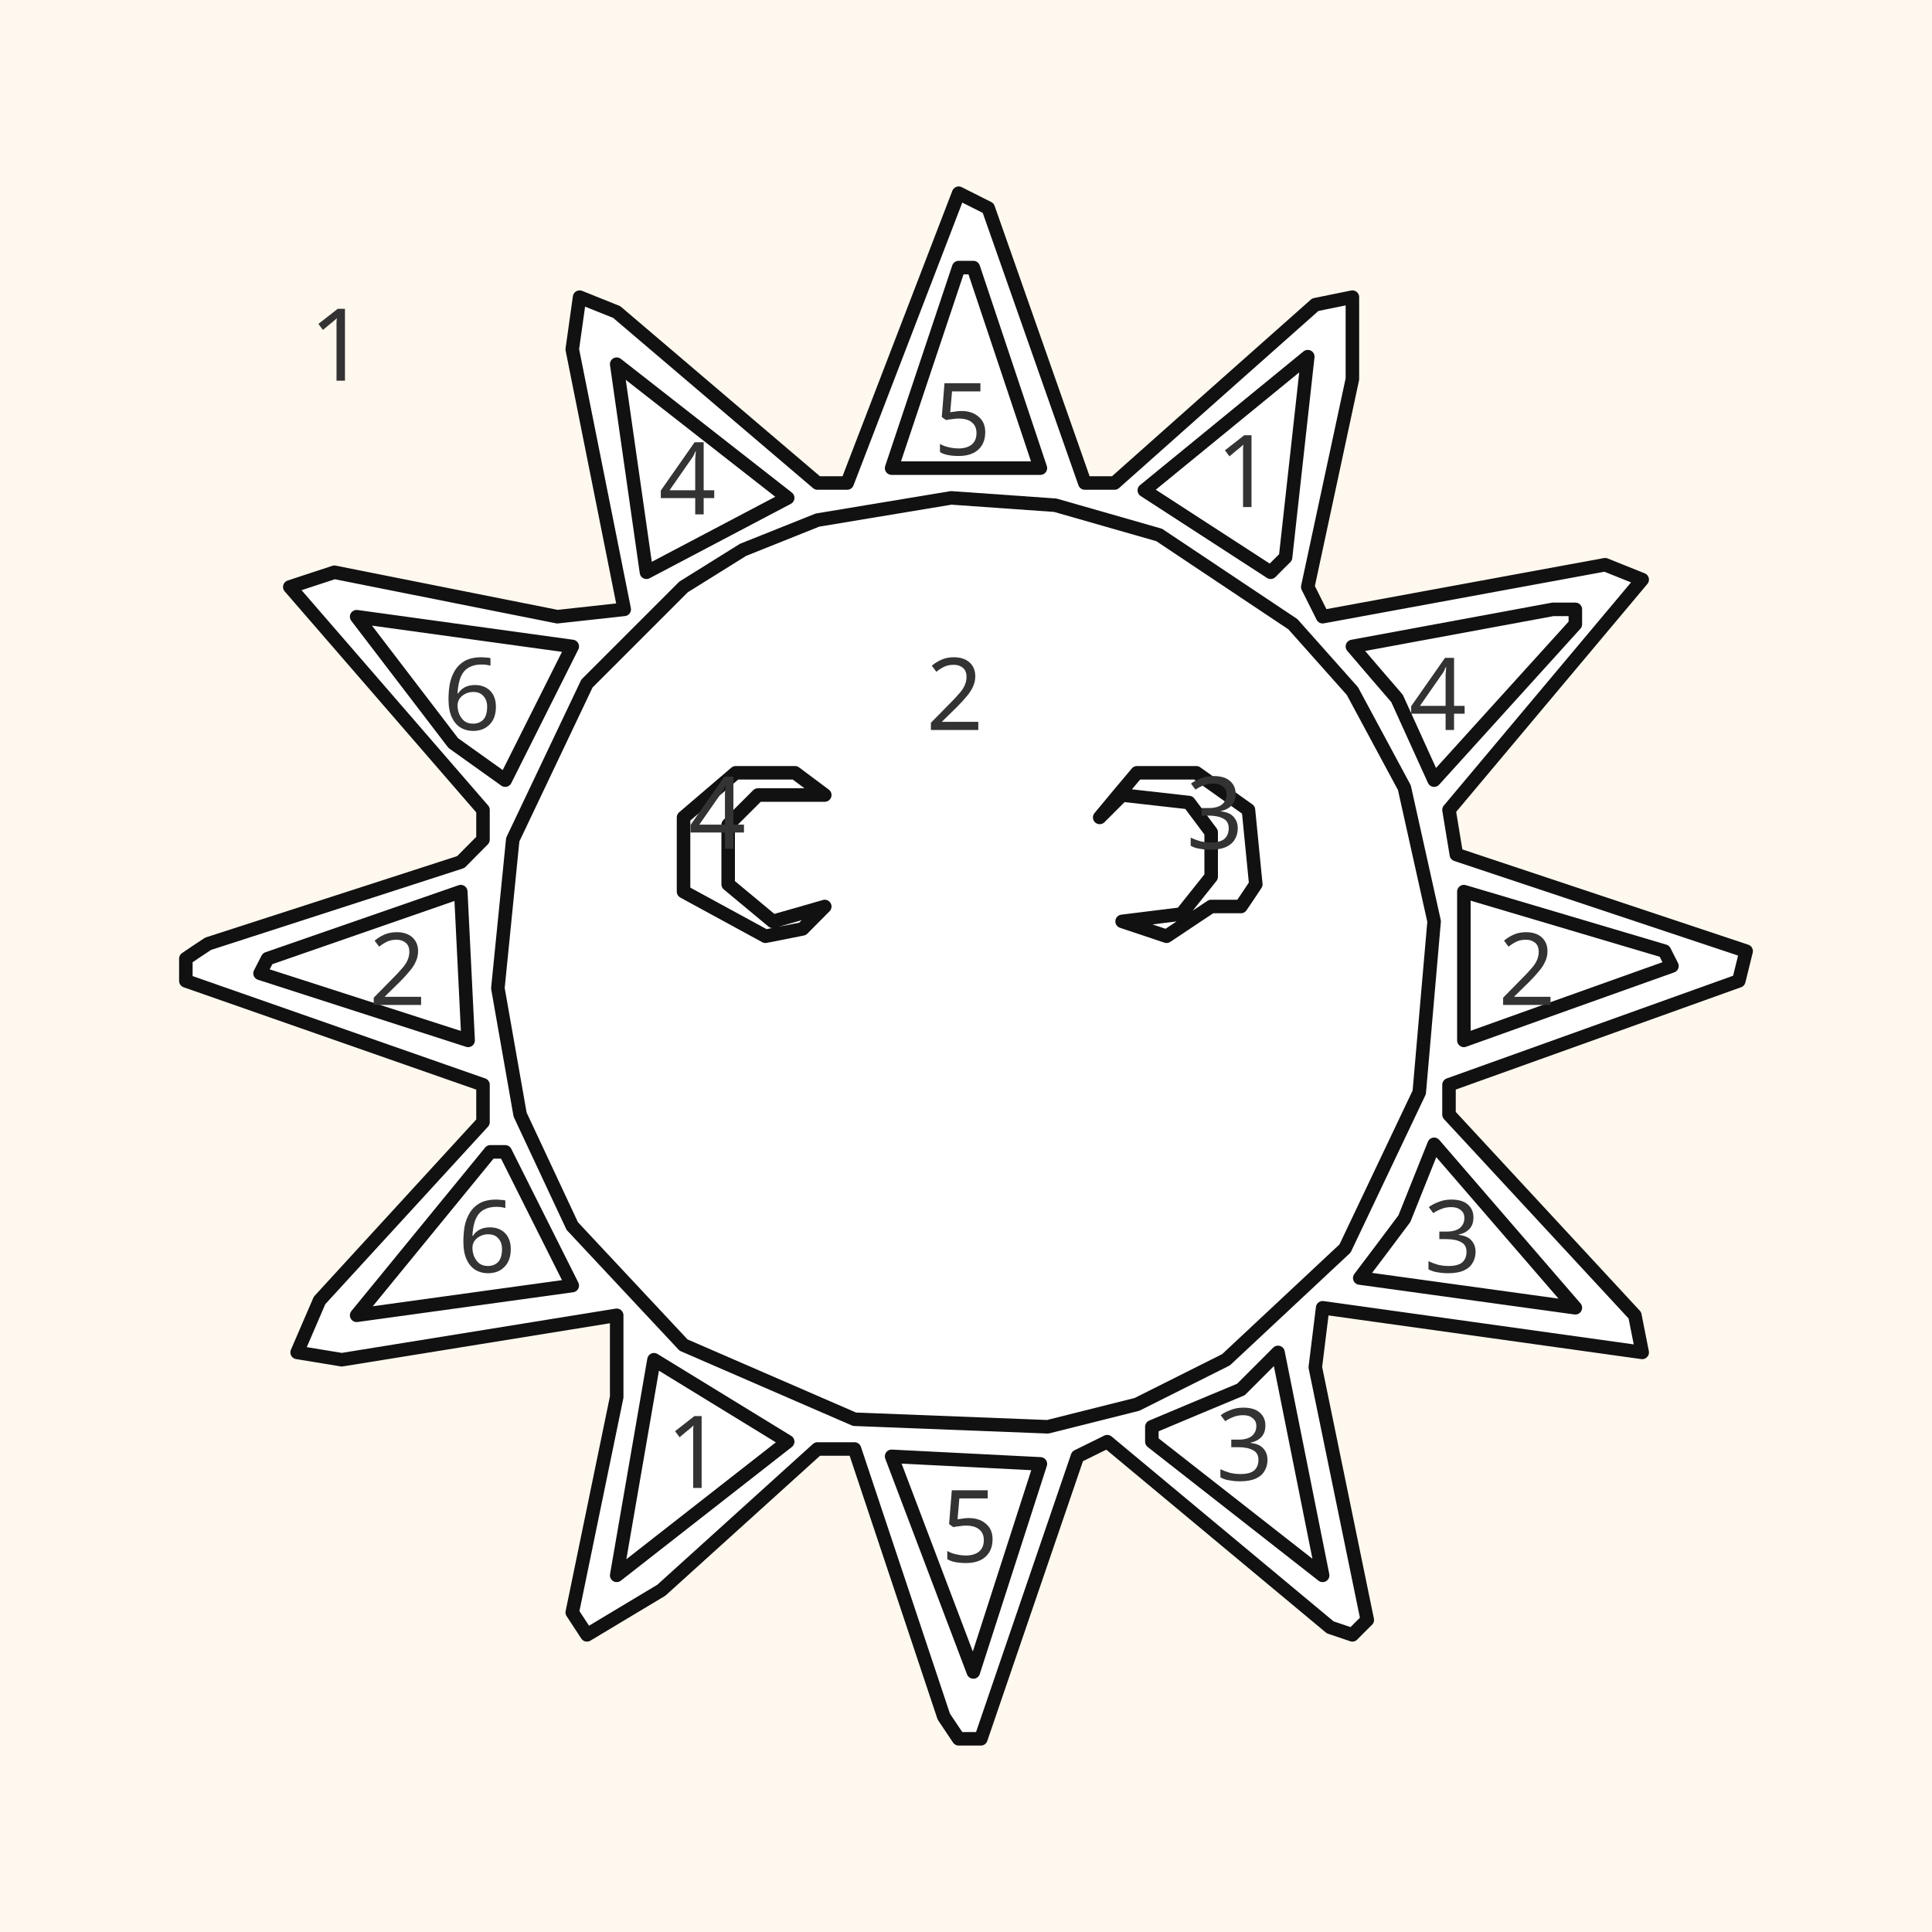
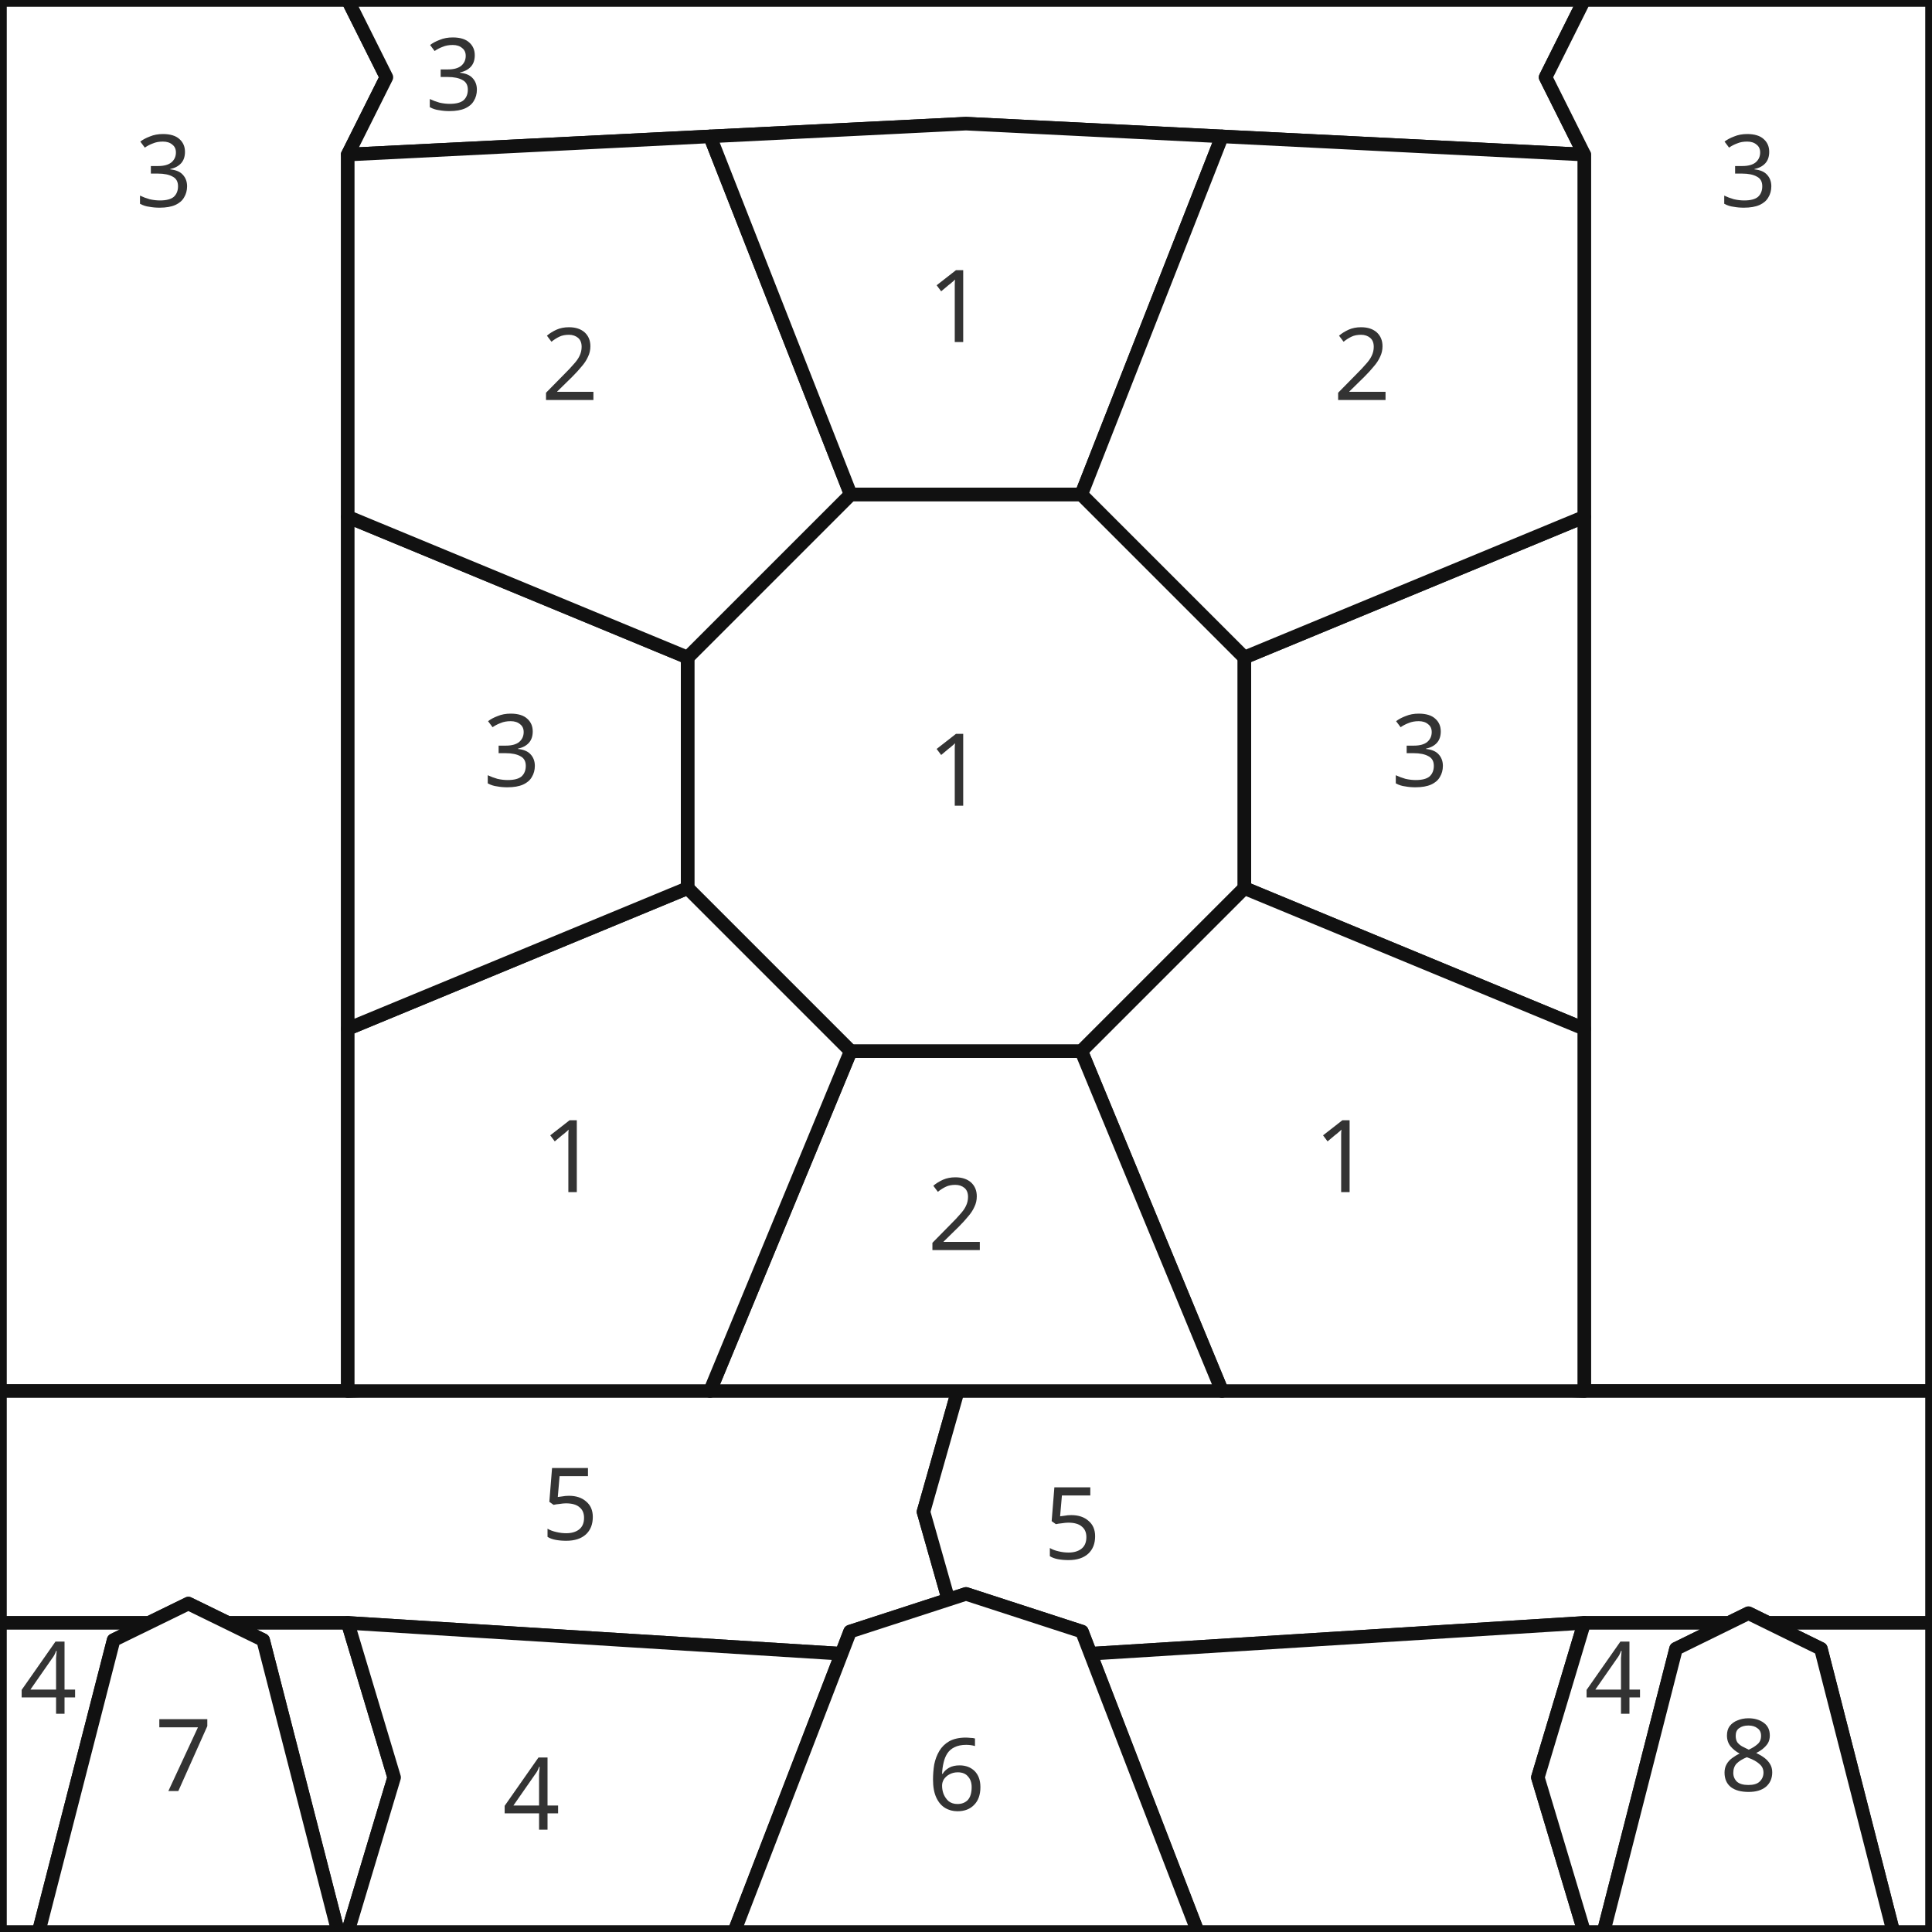
<svg xmlns="http://www.w3.org/2000/svg" viewBox="0 0 100 100">
  <rect width="100" height="100" fill="#fff8ee" />
-   <path d="M49.62 10.00Q46.73 17.50 43.85 25.00Q43.08 25.00 42.31 25.00Q37.12 20.58 31.92 16.15Q30.96 15.77 30.00 15.38Q29.81 16.73 29.62 18.08Q30.96 24.81 32.31 31.54Q30.58 31.73 28.85 31.92Q23.08 30.77 17.31 29.62Q16.15 30.00 15.00 30.38Q20.00 36.15 25.00 41.92Q25.00 42.69 25.00 43.46Q24.42 44.04 23.85 44.62Q17.31 46.73 10.77 48.85Q10.19 49.23 9.62 49.62Q9.62 50.19 9.62 50.77Q17.31 53.46 25.00 56.15Q25.00 57.12 25.00 58.08Q20.77 62.69 16.54 67.31Q15.96 68.65 15.38 70.00Q16.54 70.19 17.69 70.38Q24.81 69.23 31.92 68.08Q31.92 70.19 31.92 72.31Q30.77 77.88 29.62 83.46Q30.00 84.04 30.38 84.62Q32.31 83.46 34.23 82.31Q38.27 78.65 42.31 75.00Q43.27 75.00 44.23 75.00Q46.54 81.92 48.85 88.85Q49.23 89.42 49.62 90.00Q50.19 90.00 50.77 90.00Q53.27 82.69 55.77 75.38Q56.54 75.00 57.31 74.62Q63.08 79.42 68.85 84.23Q69.42 84.42 70.00 84.62Q70.38 84.23 70.77 83.85Q69.42 77.31 68.08 70.77Q68.27 69.23 68.46 67.69Q76.73 68.85 85.00 70.00Q84.81 69.04 84.62 68.08Q79.81 62.88 75.00 57.69Q75.00 56.92 75.00 56.15Q82.50 53.46 90.00 50.77Q90.19 50.00 90.38 49.23Q82.88 46.73 75.38 44.23Q75.19 43.08 75.00 41.92Q80.00 35.96 85.00 30.00Q84.04 29.62 83.08 29.23Q75.77 30.58 68.46 31.92Q68.08 31.15 67.69 30.38Q68.85 25.00 70.00 19.62Q70.00 17.50 70.00 15.38Q69.04 15.58 68.08 15.77Q62.88 20.38 57.69 25.00Q56.92 25.00 56.15 25.00Q53.65 17.88 51.15 10.77Q50.38 10.38 49.62 10.00Z" fill="#fff" stroke="#111" stroke-width="0.7" stroke-linejoin="round" />
-   <text x="17.5" y="17.9" text-anchor="middle" dominant-baseline="middle" font-family="Tahoma, sans-serif" font-size="5.2" fill="#333">1</text>
-   <path d="M49.23 25.77Q51.92 25.96 54.62 26.15Q57.31 26.92 60.00 27.69Q63.46 30.00 66.92 32.31Q68.46 34.04 70.00 35.77Q71.35 38.27 72.69 40.77Q73.46 44.23 74.23 47.69Q73.85 52.12 73.46 56.54Q71.54 60.58 69.62 64.62Q66.54 67.50 63.46 70.38Q61.15 71.54 58.85 72.69Q56.54 73.27 54.23 73.85Q49.23 73.65 44.23 73.46Q39.81 71.54 35.38 69.62Q32.50 66.54 29.62 63.46Q28.27 60.58 26.92 57.69Q26.35 54.42 25.77 51.15Q26.15 47.31 26.54 43.46Q28.46 39.42 30.38 35.38Q32.88 32.88 35.38 30.38Q36.92 29.42 38.46 28.46Q40.38 27.69 42.31 26.92Q45.77 26.35 49.23 25.77Z" fill="#fff" stroke="#111" stroke-width="0.7" stroke-linejoin="round" />
-   <text x="49.42" y="35.98" text-anchor="middle" dominant-baseline="middle" font-family="Tahoma, sans-serif" font-size="5.2" fill="#333">2</text>
-   <path d="M74.23 59.23Q77.88 63.46 81.54 67.69Q75.96 66.92 70.38 66.15Q71.54 64.62 72.69 63.08Q73.46 61.15 74.23 59.23Z" fill="#fff" stroke="#111" stroke-width="0.7" stroke-linejoin="round" />
-   <text x="75.19" y="64.05" text-anchor="middle" dominant-baseline="middle" font-family="Tahoma, sans-serif" font-size="5.2" fill="#333">3</text>
-   <path d="M80.38 31.54Q80.96 31.54 81.54 31.54Q81.54 31.92 81.54 32.31Q77.88 36.35 74.23 40.38Q73.27 38.27 72.31 36.15Q71.15 34.81 70.00 33.46Q75.19 32.50 80.38 31.54Z" fill="#fff" stroke="#111" stroke-width="0.7" stroke-linejoin="round" />
-   <text x="74.42" y="35.98" text-anchor="middle" dominant-baseline="middle" font-family="Tahoma, sans-serif" font-size="5.2" fill="#333">4</text>
-   <path d="M49.62 13.85Q50.00 13.85 50.38 13.85Q52.12 19.04 53.85 24.23Q50.00 24.23 46.15 24.23Q47.88 19.04 49.62 13.85Z" fill="#fff" stroke="#111" stroke-width="0.7" stroke-linejoin="round" />
-   <text x="49.81" y="21.75" text-anchor="middle" dominant-baseline="middle" font-family="Tahoma, sans-serif" font-size="5.2" fill="#333">5</text>
-   <path d="M25.38 59.62Q25.77 59.62 26.15 59.62Q27.88 63.08 29.62 66.54Q24.04 67.31 18.46 68.08Q21.92 63.85 25.38 59.62Z" fill="#fff" stroke="#111" stroke-width="0.7" stroke-linejoin="round" />
-   <text x="25.19" y="64.05" text-anchor="middle" dominant-baseline="middle" font-family="Tahoma, sans-serif" font-size="5.2" fill="#333">6</text>
-   <path d="M67.69 18.46Q67.12 23.65 66.54 28.85Q66.15 29.23 65.77 29.62Q62.50 27.50 59.23 25.38Q63.46 21.92 67.69 18.46Z" fill="#fff" stroke="#111" stroke-width="0.7" stroke-linejoin="round" />
-   <text x="64.42" y="24.44" text-anchor="middle" dominant-baseline="middle" font-family="Tahoma, sans-serif" font-size="5.2" fill="#333">1</text>
-   <path d="M23.85 46.15Q24.04 50.00 24.23 53.85Q18.85 52.12 13.46 50.38Q13.65 50.00 13.85 49.62Q18.85 47.88 23.85 46.15Z" fill="#fff" stroke="#111" stroke-width="0.7" stroke-linejoin="round" />
-   <text x="20.58" y="50.21" text-anchor="middle" dominant-baseline="middle" font-family="Tahoma, sans-serif" font-size="5.2" fill="#333">2</text>
-   <path d="M66.15 70.00Q67.31 75.77 68.46 81.54Q64.04 78.08 59.62 74.62Q59.62 74.23 59.62 73.85Q61.92 72.88 64.23 71.92Q65.19 70.96 66.15 70.00Z" fill="#fff" stroke="#111" stroke-width="0.7" stroke-linejoin="round" />
-   <text x="64.42" y="74.82" text-anchor="middle" dominant-baseline="middle" font-family="Tahoma, sans-serif" font-size="5.2" fill="#333">3</text>
-   <path d="M31.92 18.85Q36.35 22.31 40.77 25.77Q37.12 27.69 33.46 29.62Q32.69 24.23 31.92 18.85Z" fill="#fff" stroke="#111" stroke-width="0.7" stroke-linejoin="round" />
-   <text x="35.58" y="24.82" text-anchor="middle" dominant-baseline="middle" font-family="Tahoma, sans-serif" font-size="5.2" fill="#333">4</text>
-   <path d="M46.15 75.38Q50.00 75.58 53.85 75.77Q52.12 81.15 50.38 86.54Q48.27 80.96 46.15 75.38Z" fill="#fff" stroke="#111" stroke-width="0.7" stroke-linejoin="round" />
-   <text x="50.19" y="79.05" text-anchor="middle" dominant-baseline="middle" font-family="Tahoma, sans-serif" font-size="5.2" fill="#333">5</text>
-   <path d="M18.46 31.92Q24.04 32.69 29.62 33.46Q27.88 36.92 26.15 40.38Q24.81 39.42 23.46 38.46Q20.96 35.19 18.46 31.92Z" fill="#fff" stroke="#111" stroke-width="0.7" stroke-linejoin="round" />
-   <text x="24.42" y="35.98" text-anchor="middle" dominant-baseline="middle" font-family="Tahoma, sans-serif" font-size="5.2" fill="#333">6</text>
-   <path d="M33.85 70.38Q37.31 72.50 40.77 74.62Q36.35 78.08 31.92 81.54Q32.88 75.96 33.85 70.38Z" fill="#fff" stroke="#111" stroke-width="0.7" stroke-linejoin="round" />
-   <text x="35.96" y="75.21" text-anchor="middle" dominant-baseline="middle" font-family="Tahoma, sans-serif" font-size="5.2" fill="#333">1</text>
-   <path d="M75.77 46.15Q80.96 47.69 86.15 49.23Q86.35 49.62 86.54 50.00Q81.15 51.92 75.77 53.85Q75.77 50.00 75.77 46.15Z" fill="#fff" stroke="#111" stroke-width="0.7" stroke-linejoin="round" />
-   <text x="79.04" y="50.21" text-anchor="middle" dominant-baseline="middle" font-family="Tahoma, sans-serif" font-size="5.2" fill="#333">2</text>
-   <path d="M58.85 40.00Q60.38 40.00 61.92 40.00Q63.27 40.96 64.62 41.92Q64.81 43.85 65.00 45.77Q64.62 46.35 64.23 46.92Q63.46 46.92 62.69 46.92Q61.54 47.69 60.38 48.46Q59.23 48.08 58.08 47.69Q59.62 47.50 61.15 47.31Q61.92 46.35 62.69 45.38Q62.69 44.23 62.69 43.08Q62.12 42.31 61.54 41.54Q59.81 41.35 58.08 41.15Q57.50 41.73 56.92 42.31Q57.88 41.15 58.85 40.00Z" fill="#fff" stroke="#111" stroke-width="0.7" stroke-linejoin="round" />
-   <text x="62.88" y="42.13" text-anchor="middle" dominant-baseline="middle" font-family="Tahoma, sans-serif" font-size="5.2" fill="#333">3</text>
-   <path d="M38.08 40.00Q39.62 40.00 41.15 40.00Q41.92 40.58 42.69 41.15Q40.96 41.15 39.23 41.15Q38.46 41.92 37.69 42.69Q37.69 44.23 37.69 45.77Q38.85 46.73 40.00 47.69Q41.35 47.31 42.69 46.92Q42.12 47.50 41.54 48.08Q40.58 48.27 39.62 48.46Q37.50 47.31 35.38 46.15Q35.38 44.23 35.38 42.31Q36.73 41.15 38.08 40.00Z" fill="#fff" stroke="#111" stroke-width="0.7" stroke-linejoin="round" />
-   <text x="37.12" y="42.13" text-anchor="middle" dominant-baseline="middle" font-family="Tahoma, sans-serif" font-size="5.2" fill="#333">4</text>
+   <path d="M0.00 0.00L18.00 0.00L20.00 4.00L18.00 8.00L18.00 40.00L18.00 72.00L0.00 72.00L0.00 36.00Z" fill="#fff" stroke="#111" stroke-width="0.7" stroke-linejoin="round" />
+   <text x="8.5" y="8.9" text-anchor="middle" dominant-baseline="middle" font-family="Tahoma, sans-serif" font-size="5.2" fill="#333">3</text>
+   <path d="M18.00 0.00L50.00 0.00L82.00 0.00L80.00 4.00L82.00 8.00L50.00 6.40L18.00 8.00L20.00 4.00Z" fill="#fff" stroke="#111" stroke-width="0.7" stroke-linejoin="round" />
+   <text x="23.5" y="3.9" text-anchor="middle" dominant-baseline="middle" font-family="Tahoma, sans-serif" font-size="5.2" fill="#333">3</text>
+   <path d="M82.00 0.00L100.00 0.00L100.00 36.00L100.00 72.00L82.00 72.00L82.00 40.00L82.00 8.00L80.00 4.00Z" fill="#fff" stroke="#111" stroke-width="0.7" stroke-linejoin="round" />
+   <text x="90.5" y="8.9" text-anchor="middle" dominant-baseline="middle" font-family="Tahoma, sans-serif" font-size="5.2" fill="#333">3</text>
+   <path d="M0.00 72.00L18.00 72.00L50.00 70.50L47.80 78.25L50.00 86.00L18.00 84.00L0.00 84.00L0.00 78.00Z" fill="#fff" stroke="#111" stroke-width="0.7" stroke-linejoin="round" />
+   <text x="29.5" y="77.9" text-anchor="middle" dominant-baseline="middle" font-family="Tahoma, sans-serif" font-size="5.2" fill="#333">5</text>
+   <path d="M50.00 70.50L82.00 72.00L100.00 72.00L100.00 78.00L100.00 84.00L82.00 84.00L50.00 86.00L47.80 78.25Z" fill="#fff" stroke="#111" stroke-width="0.7" stroke-linejoin="round" />
+   <text x="55.5" y="78.9" text-anchor="middle" dominant-baseline="middle" font-family="Tahoma, sans-serif" font-size="5.2" fill="#333">5</text>
+   <path d="M0.00 84.00L18.00 84.00L20.40 92.00L18.00 100.00L17.50 100.00L13.62 84.89L9.75 83.00L5.88 84.89L2.00 100.00L0.00 100.00L0.00 92.00Z" fill="#fff" stroke="#111" stroke-width="0.7" stroke-linejoin="round" />
+   <text x="2.5" y="86.9" text-anchor="middle" dominant-baseline="middle" font-family="Tahoma, sans-serif" font-size="5.2" fill="#333">4</text>
+   <path d="M18.00 84.00L50.00 86.00L82.00 84.00L79.60 92.00L82.00 100.00L62.00 100.00L56.00 84.45L50.00 82.50L44.00 84.45L38.00 100.00L18.00 100.00L20.40 92.00Z" fill="#fff" stroke="#111" stroke-width="0.7" stroke-linejoin="round" />
+   <text x="27.5" y="92.9" text-anchor="middle" dominant-baseline="middle" font-family="Tahoma, sans-serif" font-size="5.2" fill="#333">4</text>
+   <path d="M82.00 84.00L100.00 84.00L100.00 92.00L100.00 100.00L98.00 100.00L94.25 85.34L90.50 83.50L86.75 85.34L83.00 100.00L82.00 100.00L79.60 92.00Z" fill="#fff" stroke="#111" stroke-width="0.7" stroke-linejoin="round" />
+   <text x="83.5" y="86.9" text-anchor="middle" dominant-baseline="middle" font-family="Tahoma, sans-serif" font-size="5.2" fill="#333">4</text>
+   <path d="M2.00 100.00L5.88 100.00L9.75 100.00L13.62 100.00L17.50 100.00L13.62 84.89L9.75 83.00L5.88 84.89Z" fill="#fff" stroke="#111" stroke-width="0.7" stroke-linejoin="round" />
+   <text x="9.5" y="90.9" text-anchor="middle" dominant-baseline="middle" font-family="Tahoma, sans-serif" font-size="5.2" fill="#333">7</text>
+   <path d="M38.00 100.00L44.00 100.00L50.00 100.00L56.00 100.00L62.00 100.00L56.00 84.45L50.00 82.50L44.00 84.45Z" fill="#fff" stroke="#111" stroke-width="0.7" stroke-linejoin="round" />
+   <text x="49.5" y="91.9" text-anchor="middle" dominant-baseline="middle" font-family="Tahoma, sans-serif" font-size="5.2" fill="#333">6</text>
+   <path d="M83.00 100.00L86.75 100.00L90.50 100.00L94.25 100.00L98.00 100.00L94.25 85.34L90.50 83.50L86.75 85.34Z" fill="#fff" stroke="#111" stroke-width="0.7" stroke-linejoin="round" />
+   <text x="90.5" y="90.9" text-anchor="middle" dominant-baseline="middle" font-family="Tahoma, sans-serif" font-size="5.2" fill="#333">8</text>
+   <path d="M64.41 34.03L64.41 45.97L55.97 54.41L44.03 54.41L35.59 45.97L35.59 34.03L44.03 25.59L55.97 25.59Z" fill="#fff" stroke="#111" stroke-width="0.7" stroke-linejoin="round" />
+   <text x="49.5" y="39.9" text-anchor="middle" dominant-baseline="middle" font-family="Tahoma, sans-serif" font-size="5.2" fill="#333">1</text>
+   <path d="M64.41 34.03L82.00 26.75L82.00 53.25L64.41 45.97Z" fill="#fff" stroke="#111" stroke-width="0.7" stroke-linejoin="round" />
+   <text x="73.5" y="38.9" text-anchor="middle" dominant-baseline="middle" font-family="Tahoma, sans-serif" font-size="5.2" fill="#333">3</text>
+   <path d="M64.41 45.97L82.00 53.25L82.00 72.00L63.25 72.00L55.97 54.41Z" fill="#fff" stroke="#111" stroke-width="0.7" stroke-linejoin="round" />
+   <text x="69.5" y="59.9" text-anchor="middle" dominant-baseline="middle" font-family="Tahoma, sans-serif" font-size="5.2" fill="#333">1</text>
+   <path d="M55.97 54.41L63.25 72.00L36.75 72.00L44.03 54.41Z" fill="#fff" stroke="#111" stroke-width="0.7" stroke-linejoin="round" />
+   <text x="49.5" y="62.9" text-anchor="middle" dominant-baseline="middle" font-family="Tahoma, sans-serif" font-size="5.2" fill="#333">2</text>
+   <path d="M44.03 54.41L36.75 72.00L18.00 72.00L18.00 53.25L35.59 45.97Z" fill="#fff" stroke="#111" stroke-width="0.7" stroke-linejoin="round" />
+   <text x="29.5" y="59.9" text-anchor="middle" dominant-baseline="middle" font-family="Tahoma, sans-serif" font-size="5.2" fill="#333">1</text>
+   <path d="M35.59 45.97L18.00 53.25L18.00 26.75L35.59 34.03Z" fill="#fff" stroke="#111" stroke-width="0.7" stroke-linejoin="round" />
+   <text x="26.5" y="38.9" text-anchor="middle" dominant-baseline="middle" font-family="Tahoma, sans-serif" font-size="5.2" fill="#333">3</text>
+   <path d="M35.59 34.03L18.00 26.75L18.00 8.00L36.75 7.06L44.03 25.59Z" fill="#fff" stroke="#111" stroke-width="0.7" stroke-linejoin="round" />
+   <text x="29.5" y="18.9" text-anchor="middle" dominant-baseline="middle" font-family="Tahoma, sans-serif" font-size="5.2" fill="#333">2</text>
+   <path d="M44.03 25.59L36.75 7.06L50.00 6.40L63.25 7.06L55.97 25.59Z" fill="#fff" stroke="#111" stroke-width="0.7" stroke-linejoin="round" />
+   <text x="49.5" y="15.9" text-anchor="middle" dominant-baseline="middle" font-family="Tahoma, sans-serif" font-size="5.2" fill="#333">1</text>
+   <path d="M55.97 25.59L63.25 7.06L82.00 8.00L82.00 26.75L64.41 34.03Z" fill="#fff" stroke="#111" stroke-width="0.7" stroke-linejoin="round" />
+   <text x="70.5" y="18.9" text-anchor="middle" dominant-baseline="middle" font-family="Tahoma, sans-serif" font-size="5.2" fill="#333">2</text>
</svg>
